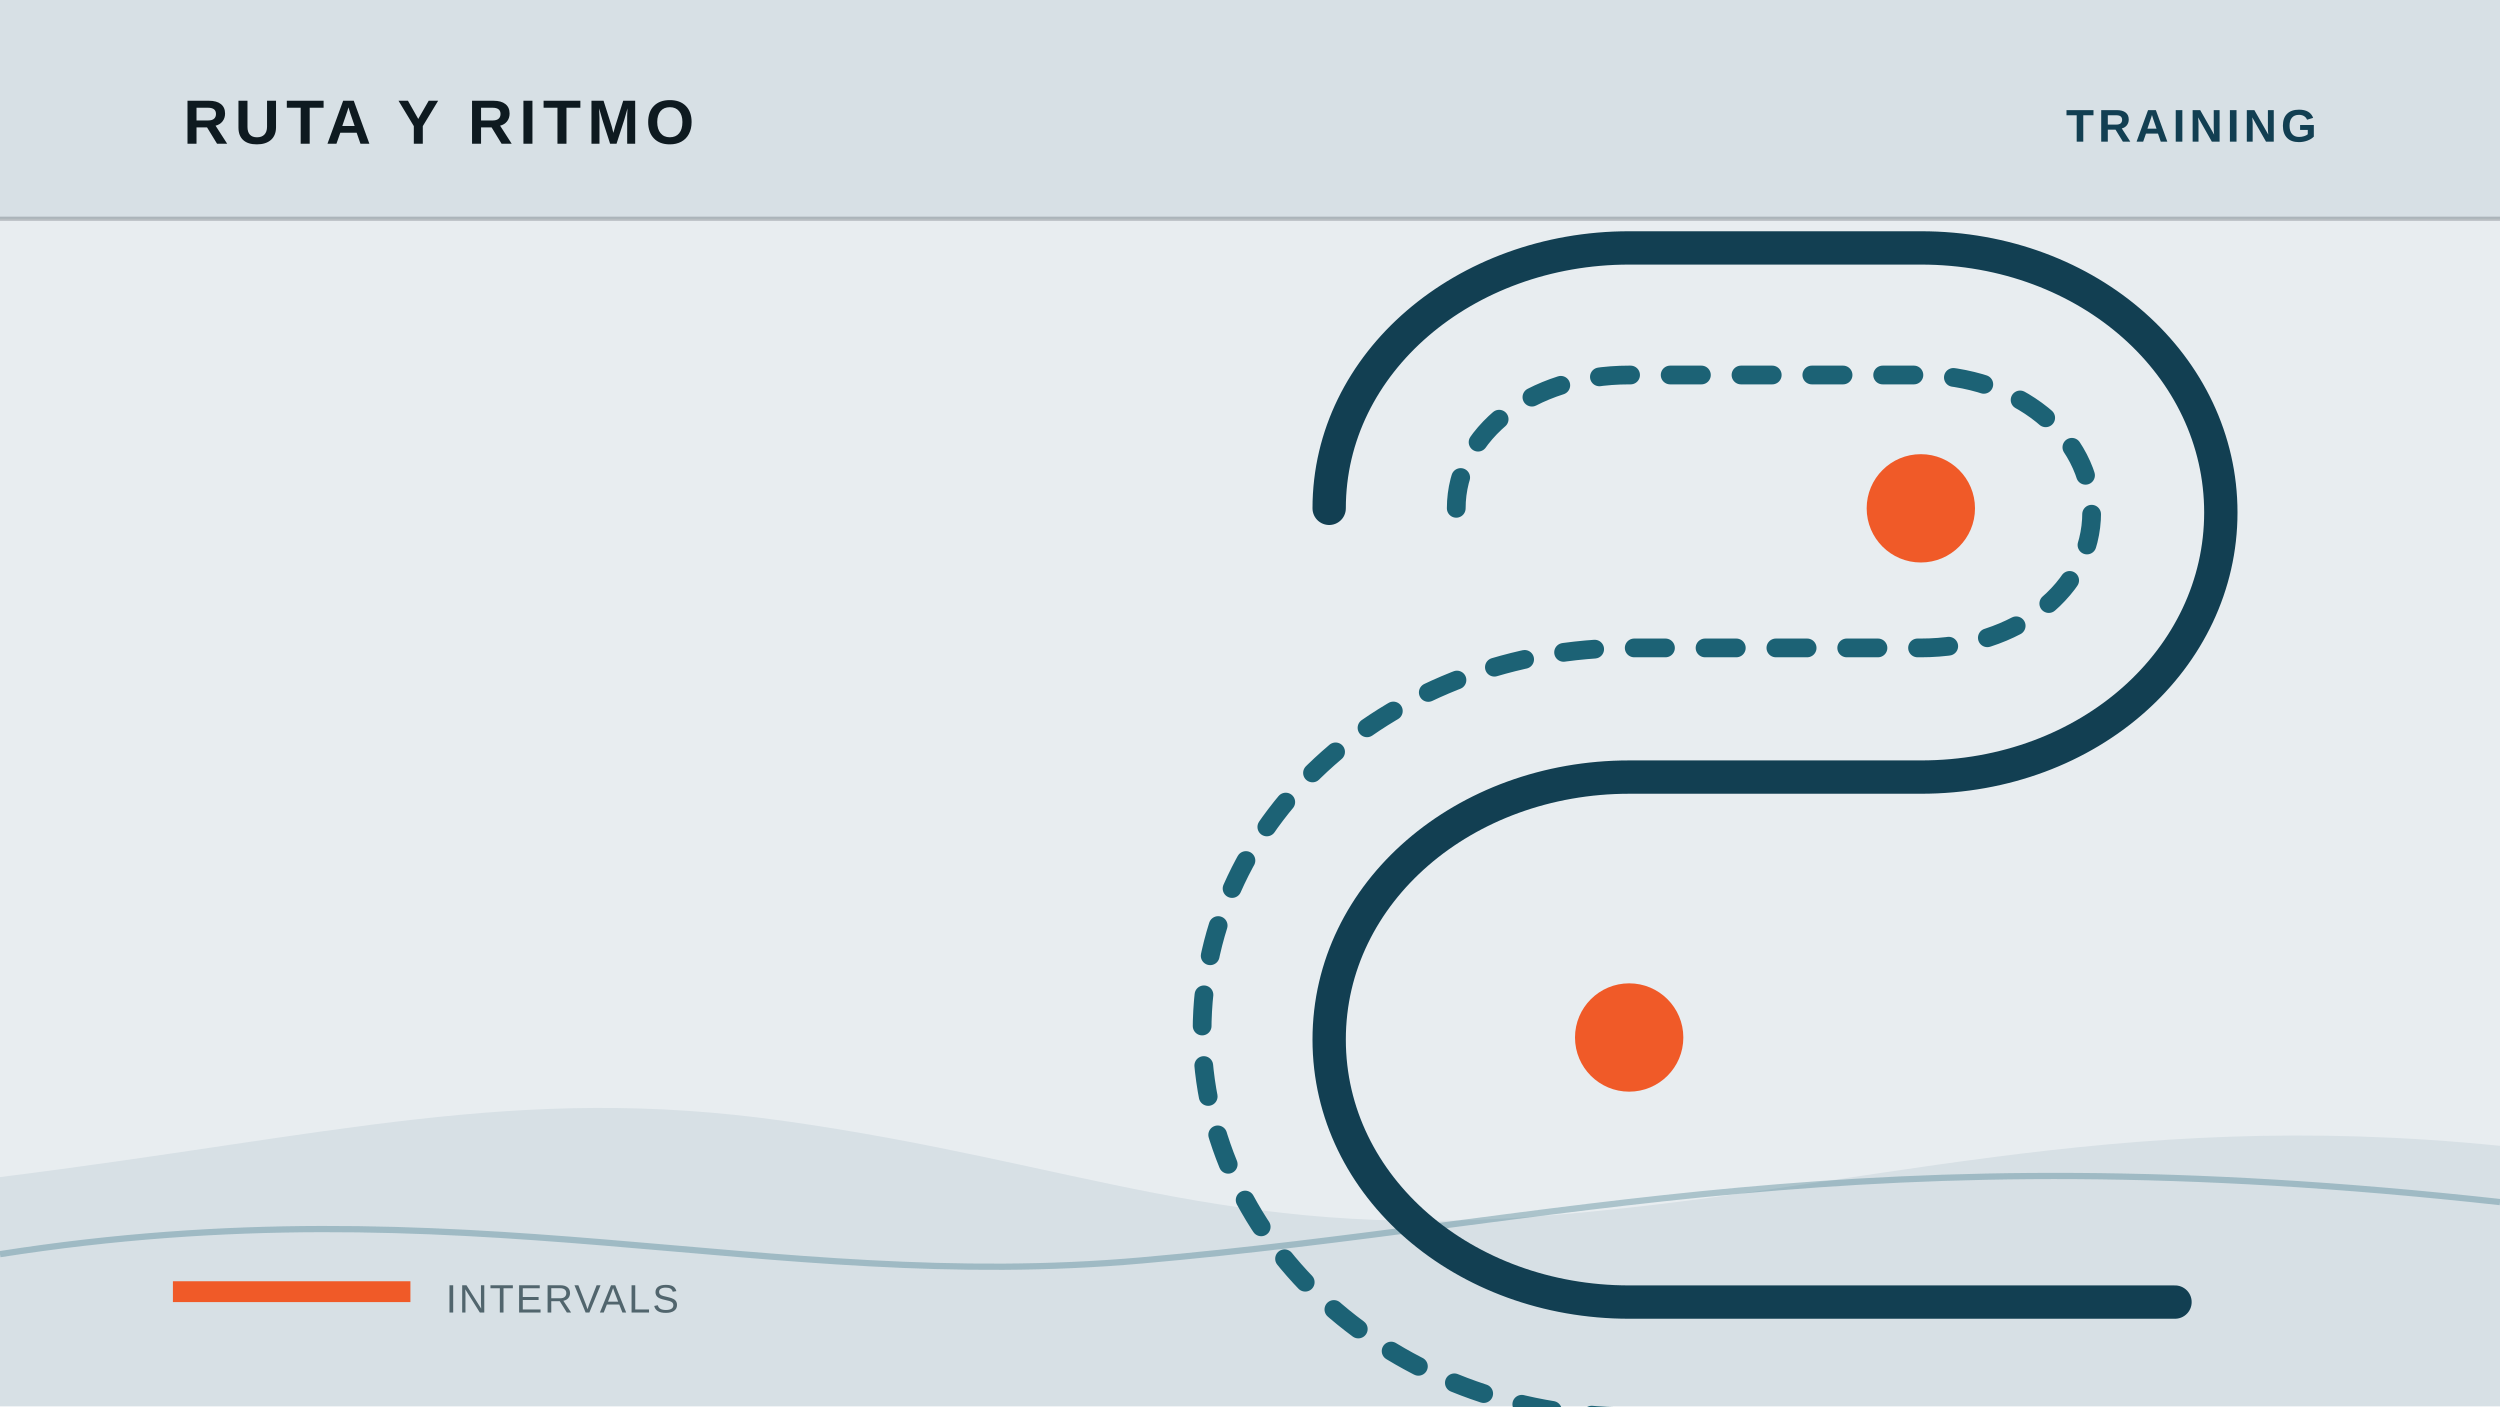
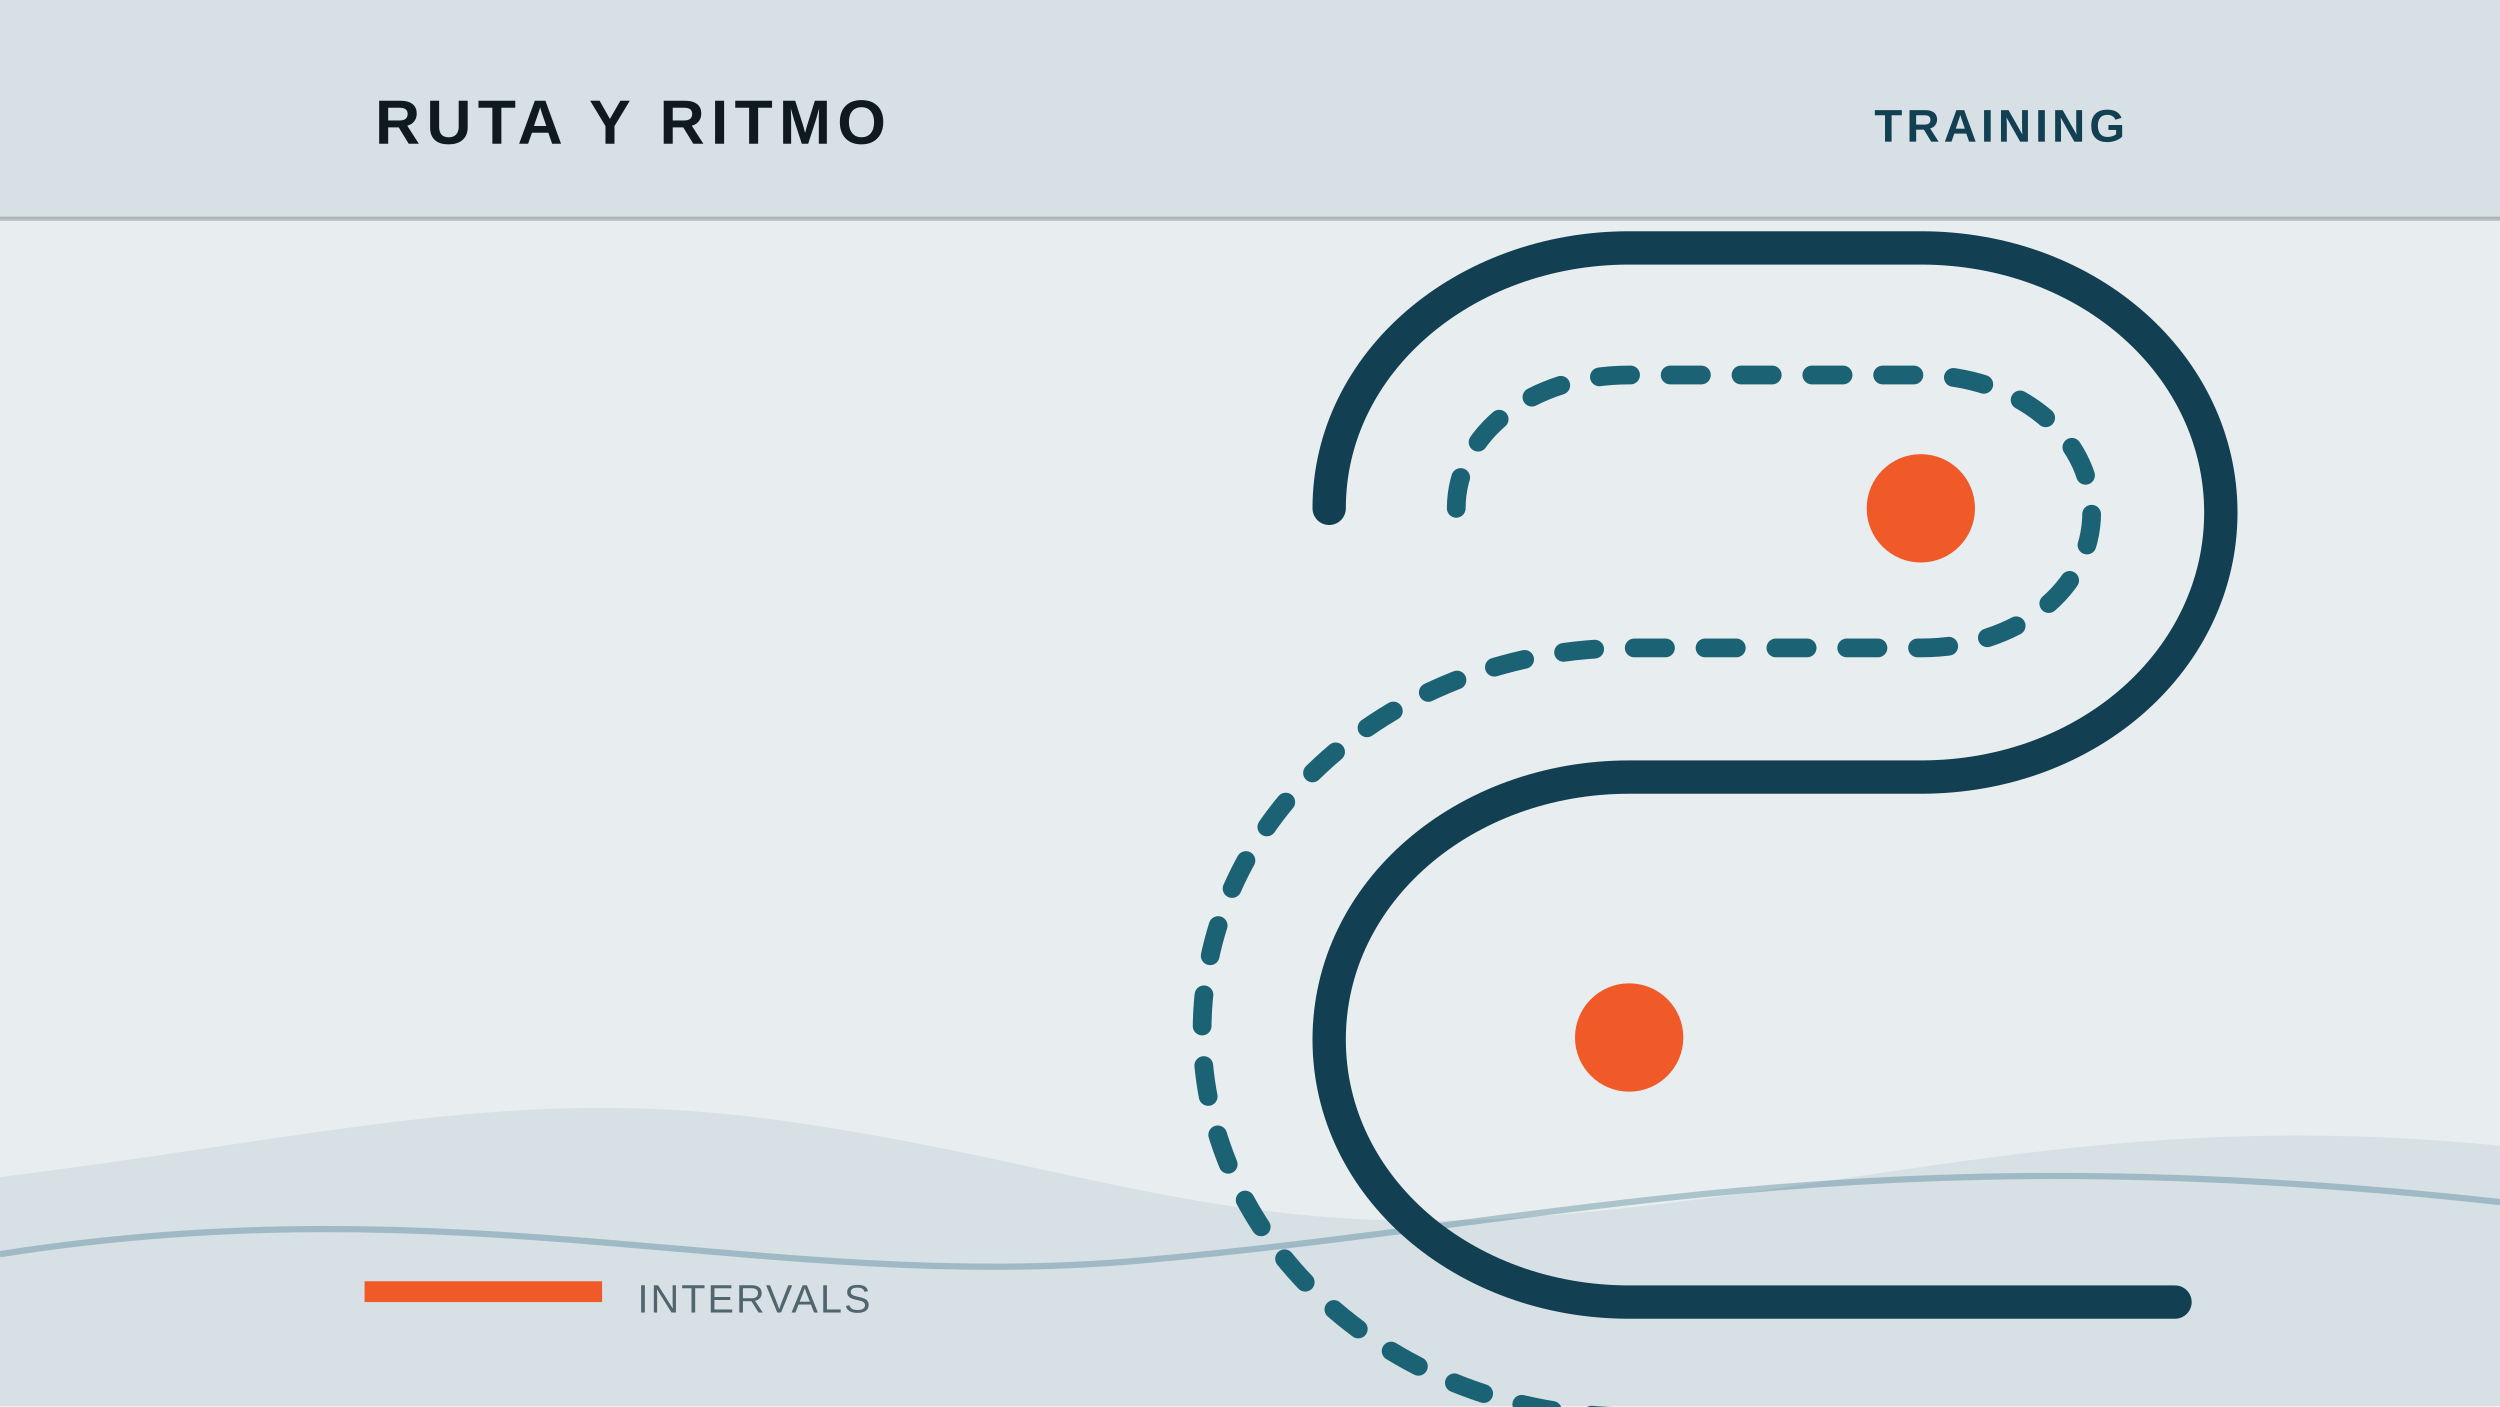
<svg xmlns="http://www.w3.org/2000/svg" viewBox="0 0 1200 675" role="img" aria-labelledby="title desc">
  <rect width="1200" height="675" fill="#E8EDF0" />
  <path d="M0 0h1200v105H0z" fill="#D7E0E5" />
  <path d="M0 105h1200" stroke="#0E1A20" stroke-opacity=".22" stroke-width="2" />
-   <text x="88" y="69" fill="#0E1A20" font-family="Arial, sans-serif" font-size="30" font-weight="700" letter-spacing="3">RUTA Y RITMO</text>
-   <text x="1112" y="68" text-anchor="end" fill="#123F52" font-family="Arial, sans-serif" font-size="22" font-weight="700" letter-spacing="2">TRAINING</text>
+   <text x="180" y="69" fill="#0E1A20" font-family="Arial, sans-serif" font-size="30" font-weight="700" letter-spacing="3">RUTA Y RITMO</text>
+   <text x="1020" y="68" text-anchor="end" fill="#123F52" font-family="Arial, sans-serif" font-size="22" font-weight="700" letter-spacing="2">TRAINING</text>
  <path d="M0 565c160-20 248-45 376-27 142 20 213 57 360 46 159-12 276-53 464-34v125H0Z" fill="#D7E0E5" />
  <path d="M0 602c223-35 367 19 548 3 204-18 344-62 652-28" fill="none" stroke="#1C6275" stroke-opacity=".3" stroke-width="3" />
  <g>
    <path d="M638 244c0-70 65-125 144-125h140c81 0 144 57 144 127s-63 127-144 127H782c-79 0-144 55-144 126s65 126 144 126h262" fill="none" stroke="#123F52" stroke-width="16" stroke-linecap="round" />
    <path d="M699 244c0-36 36-64 83-64h140c46 0 82 29 82 66s-36 65-82 65H782c-112 0-205 80-205 184 0 103 93 185 205 185" fill="none" stroke="#1C6275" stroke-width="9" stroke-dasharray="15 19" stroke-linecap="round" />
    <circle cx="922" cy="244" r="26" fill="#F05A28" />
    <circle cx="782" cy="498" r="26" fill="#F05A28" />
  </g>
-   <path d="M88 620h104" stroke="#F05A28" stroke-width="10" stroke-linecap="square" />
-   <text x="214" y="630" fill="#51656D" font-family="Arial, sans-serif" font-size="19" letter-spacing="1">INTERVALS</text>
+   <path d="M180 620h104" stroke="#F05A28" stroke-width="10" stroke-linecap="square" />
+   <text x="306" y="630" fill="#51656D" font-family="Arial, sans-serif" font-size="19" letter-spacing="1">INTERVALS</text>
</svg>
